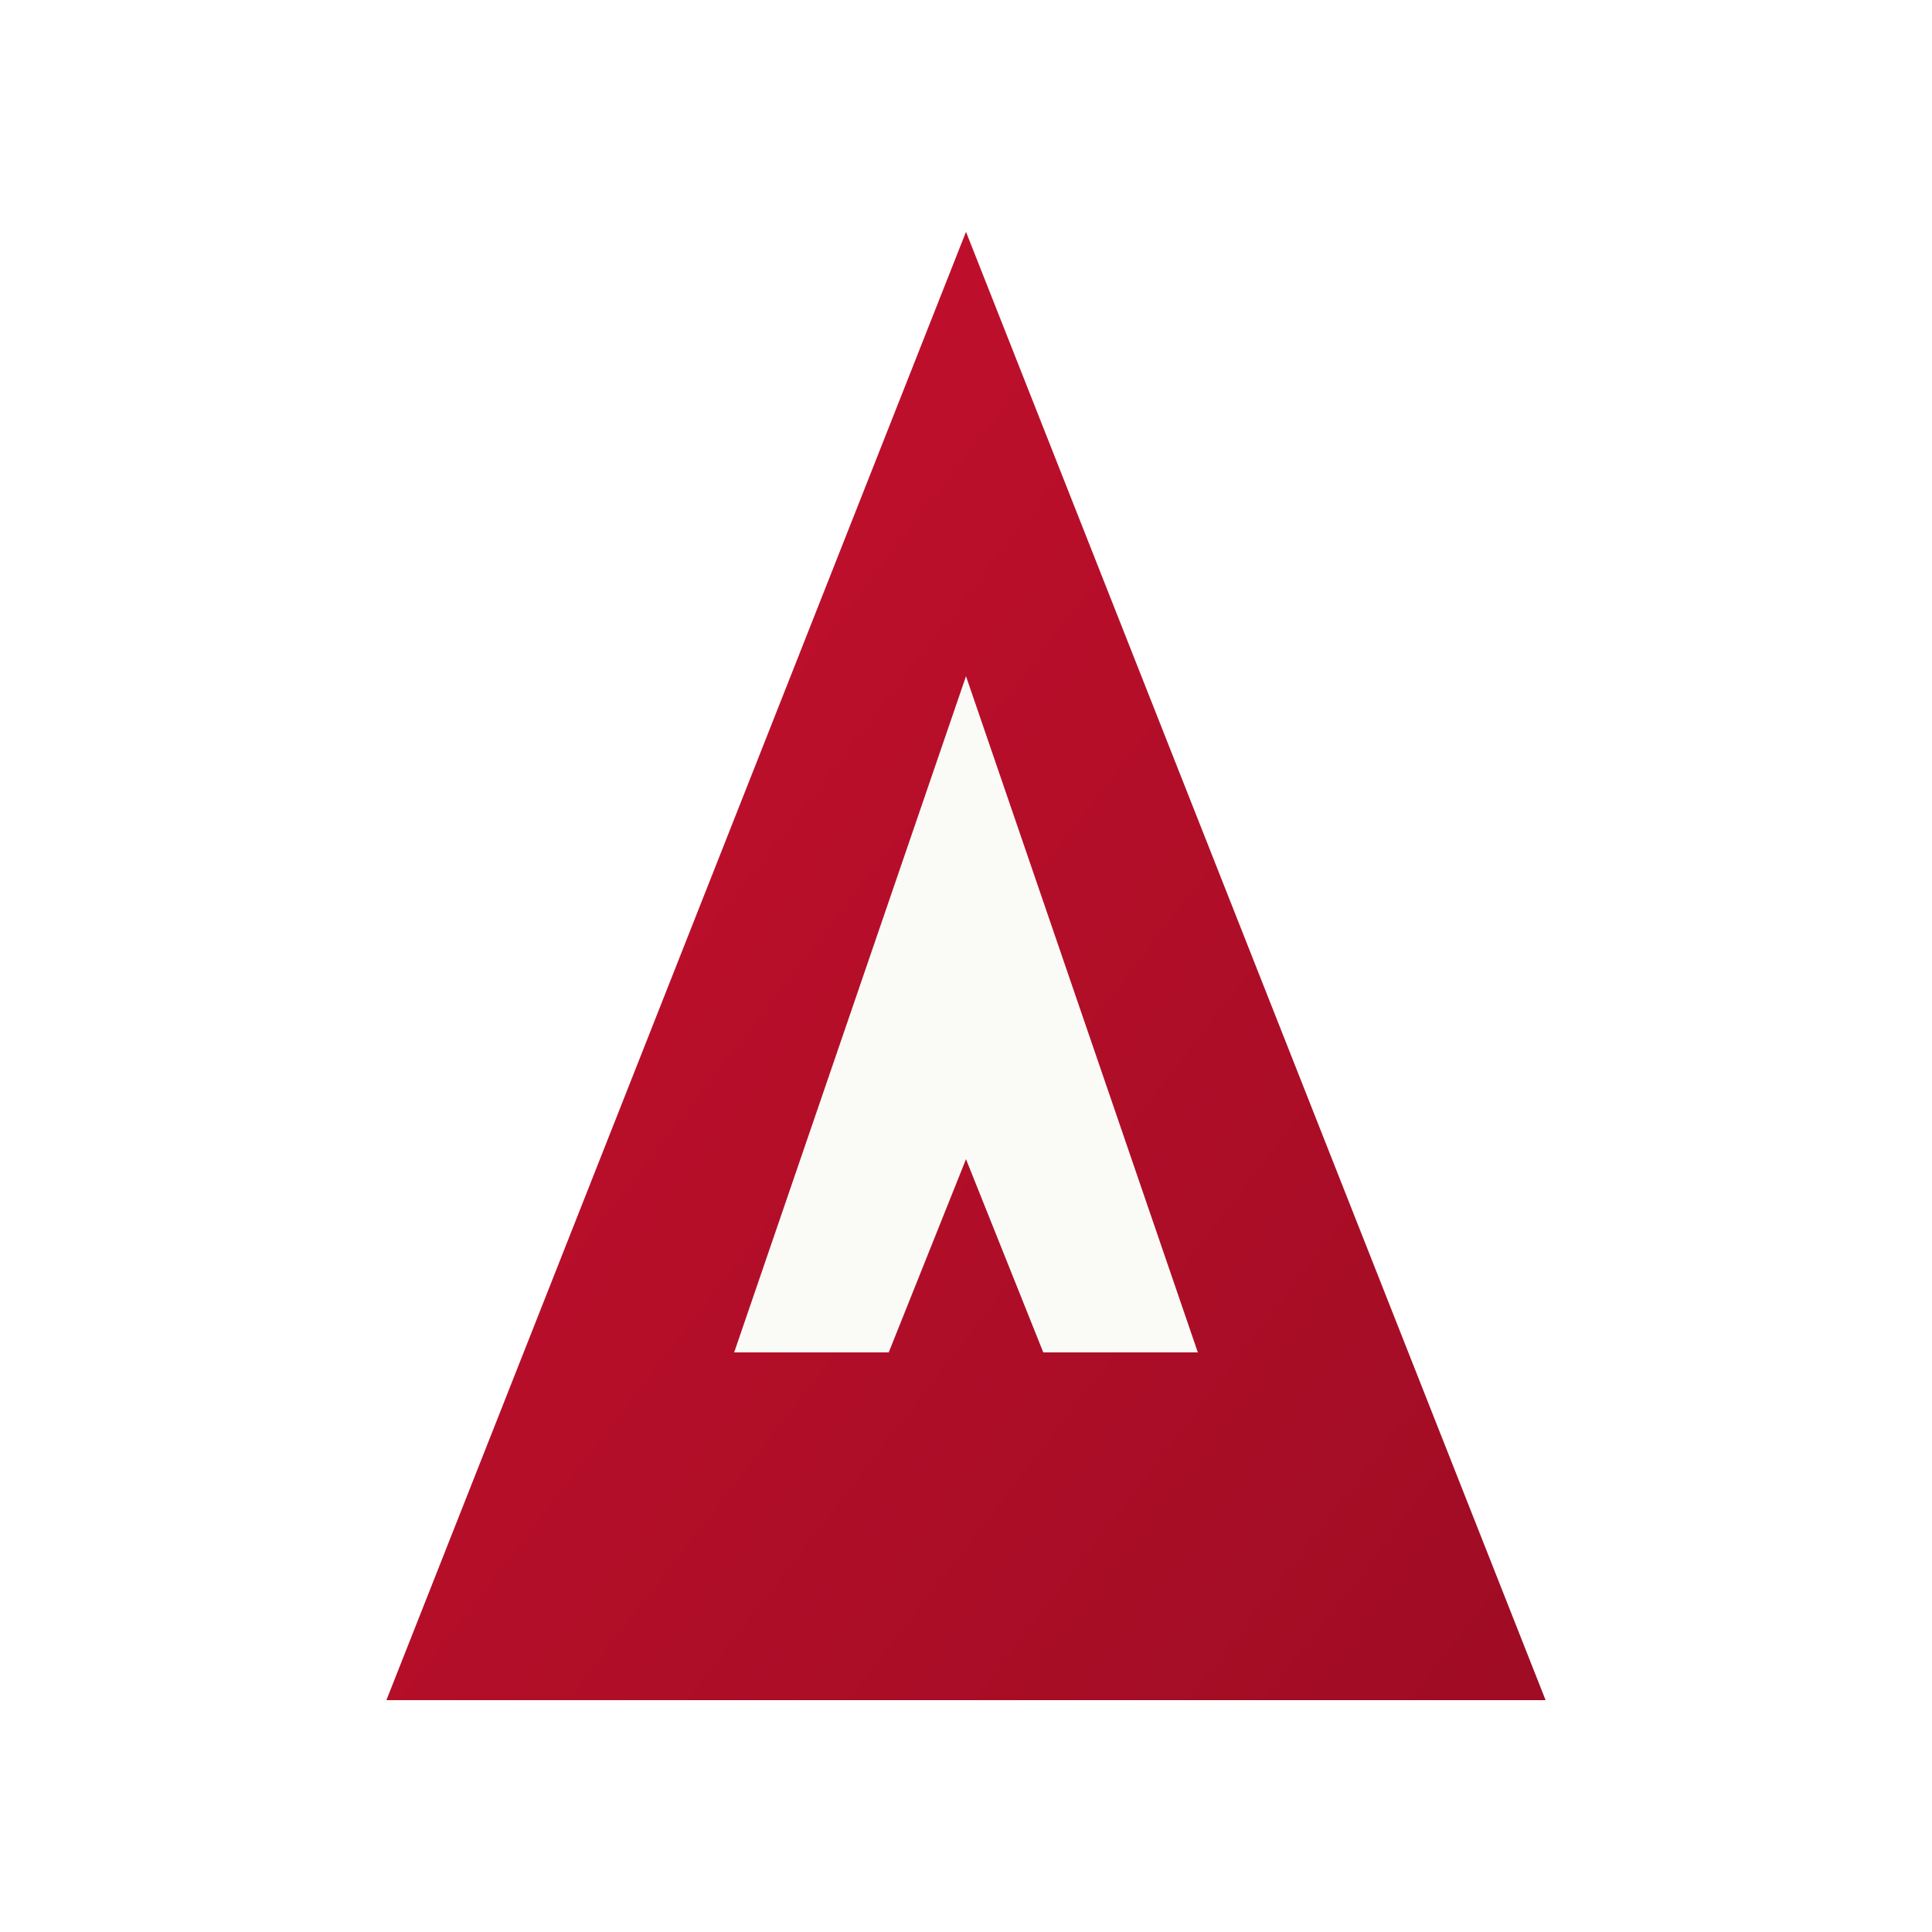
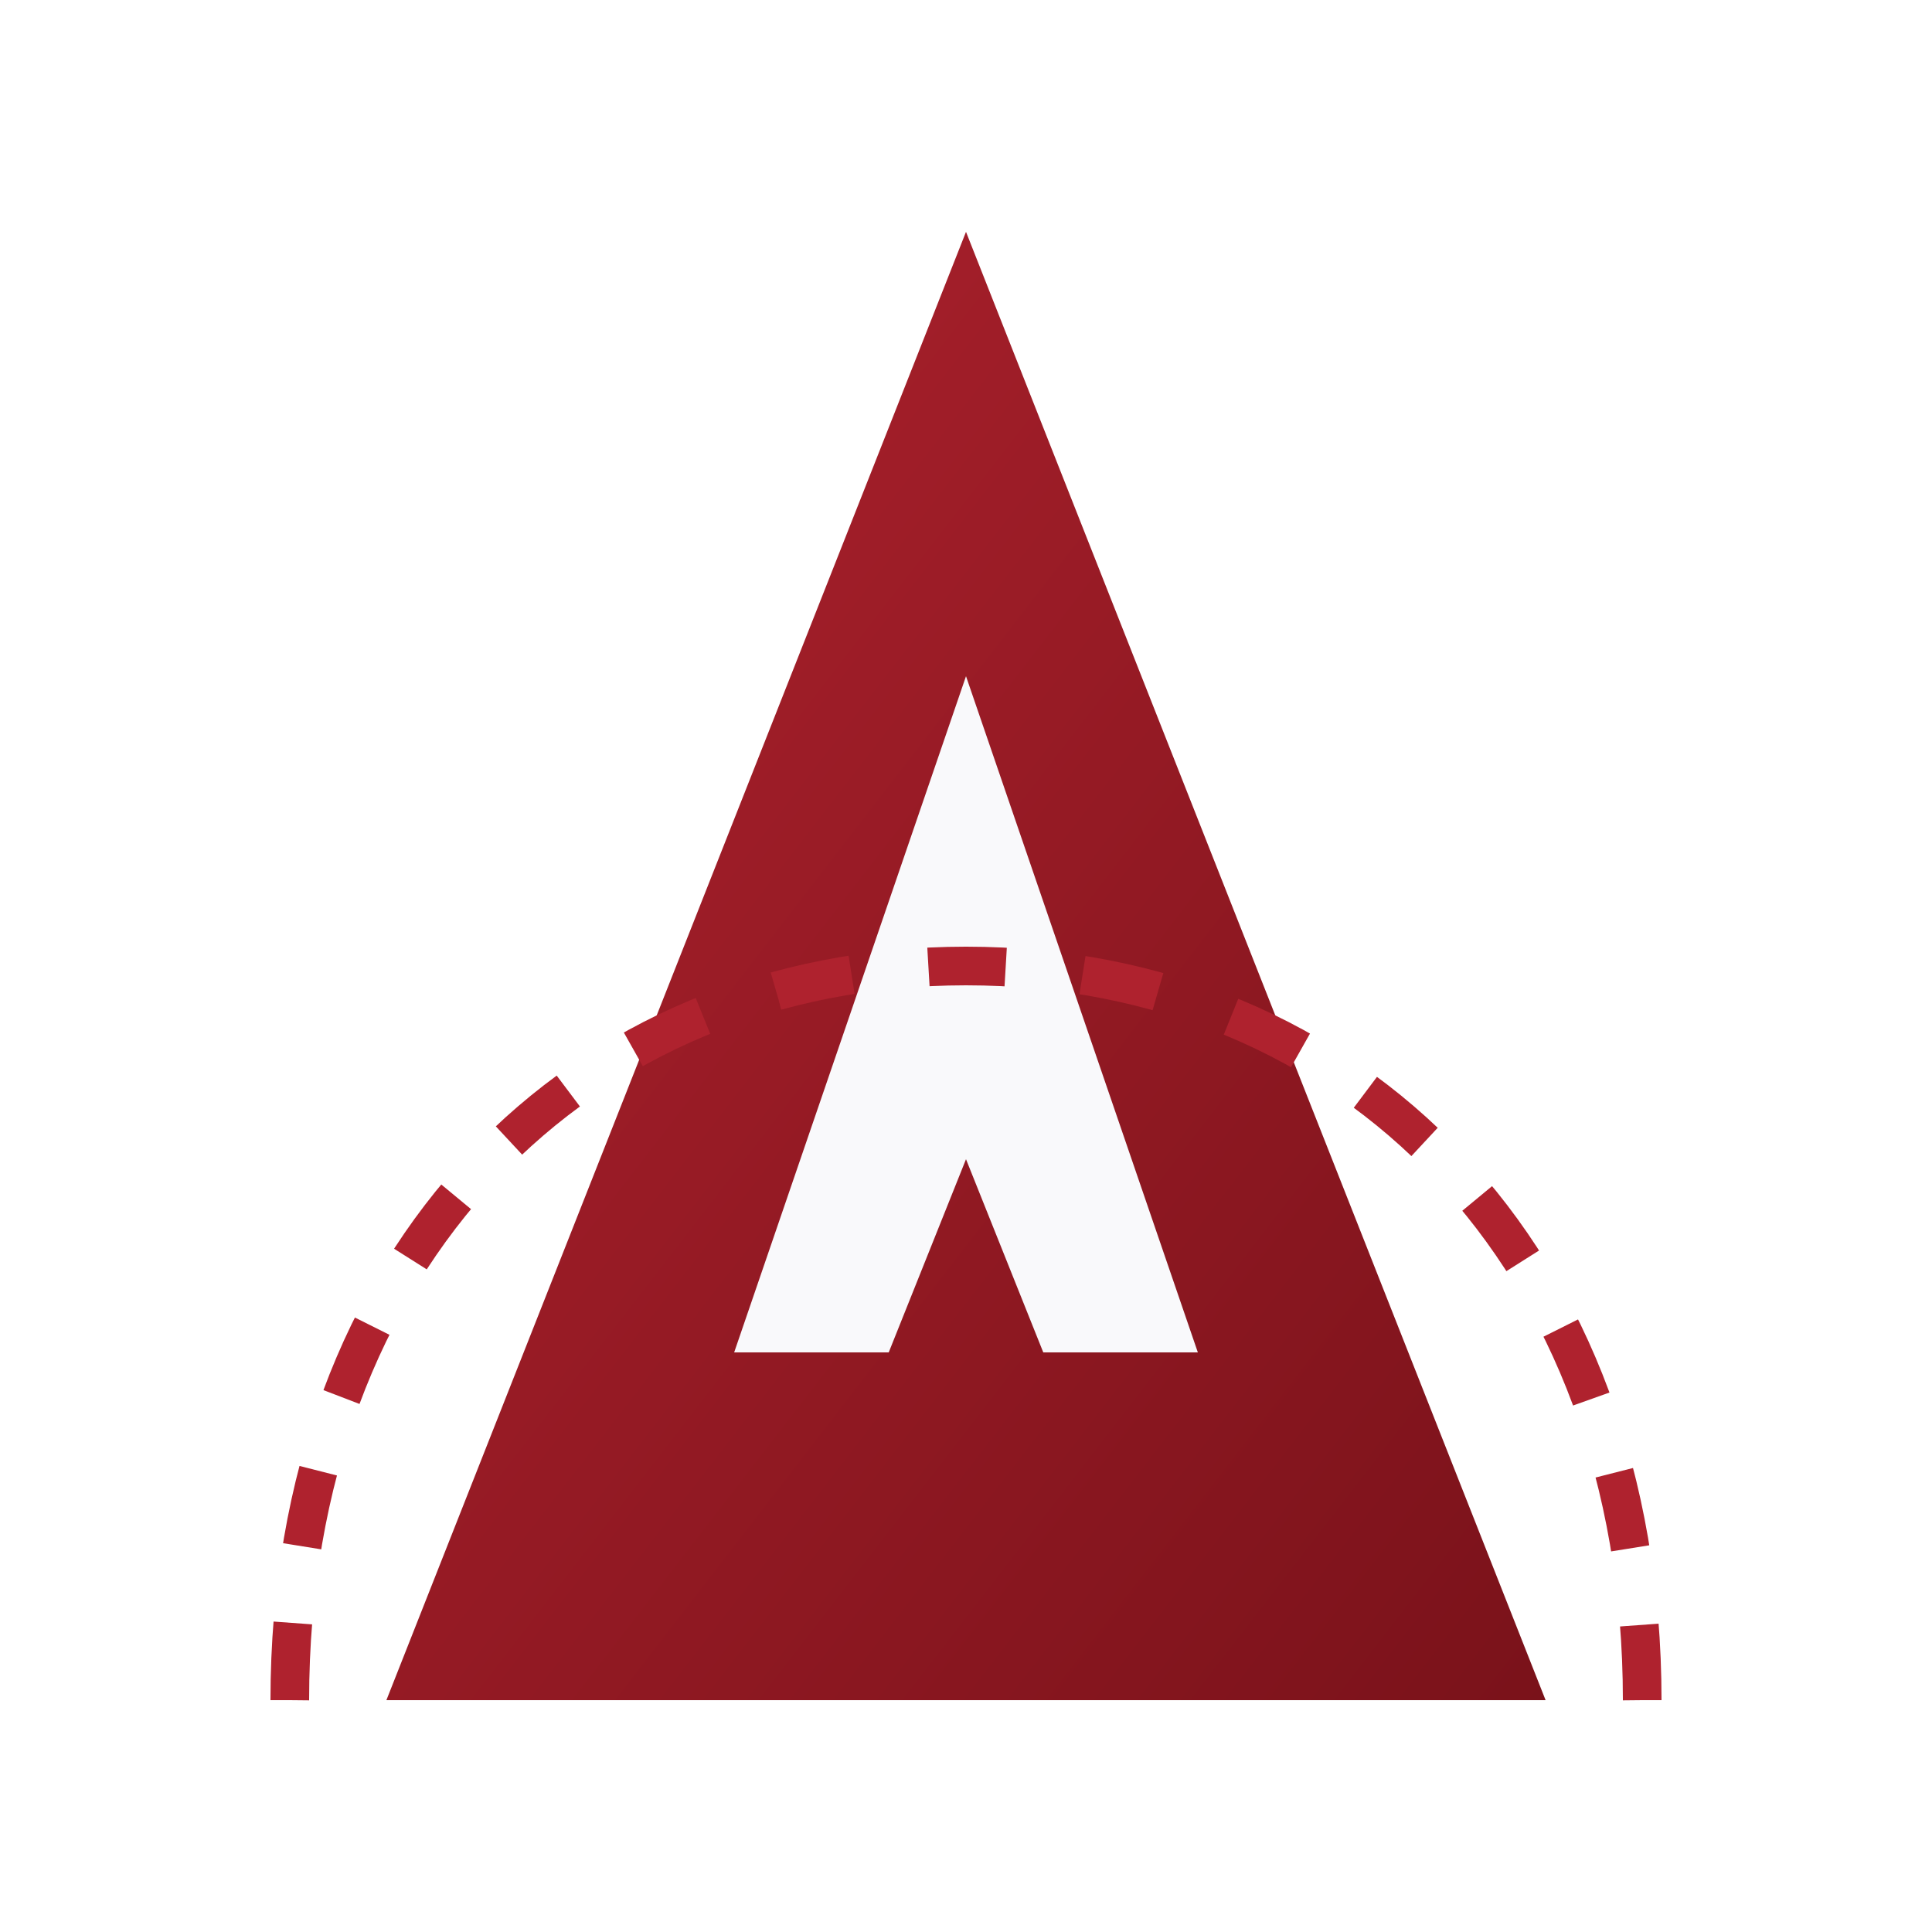
<svg xmlns="http://www.w3.org/2000/svg" viewBox="0 0 100 100" fill="none">
  <defs>
    <linearGradient id="crimson-grad" x1="0%" y1="0%" x2="100%" y2="100%">
-       <stop offset="0%" stop-color="#C8102E" />
-       <stop offset="100%" stop-color="#9F0C24" />
+       <stop offset="0%" stop-color="#AF222E" />
+       <stop offset="100%" stop-color="#7A121A" />
    </linearGradient>
  </defs>
  <path d="M50 12 L80 88 H20 Z" fill="url(#crimson-grad)" />
-   <path d="M50 35 L62 70 H54 L50 60 L46 70 H38 Z" fill="#FAFAF7" />
+   <path d="M50 35 L62 70 H54 L50 60 L46 70 H38 Z" fill="#F9F9FB" />
+   <path d="M15 88 C15 65 30 50 50 50 C70 50 85 65 85 88" stroke="#AF222E" stroke-width="2" stroke-dasharray="4 4" />
</svg>
